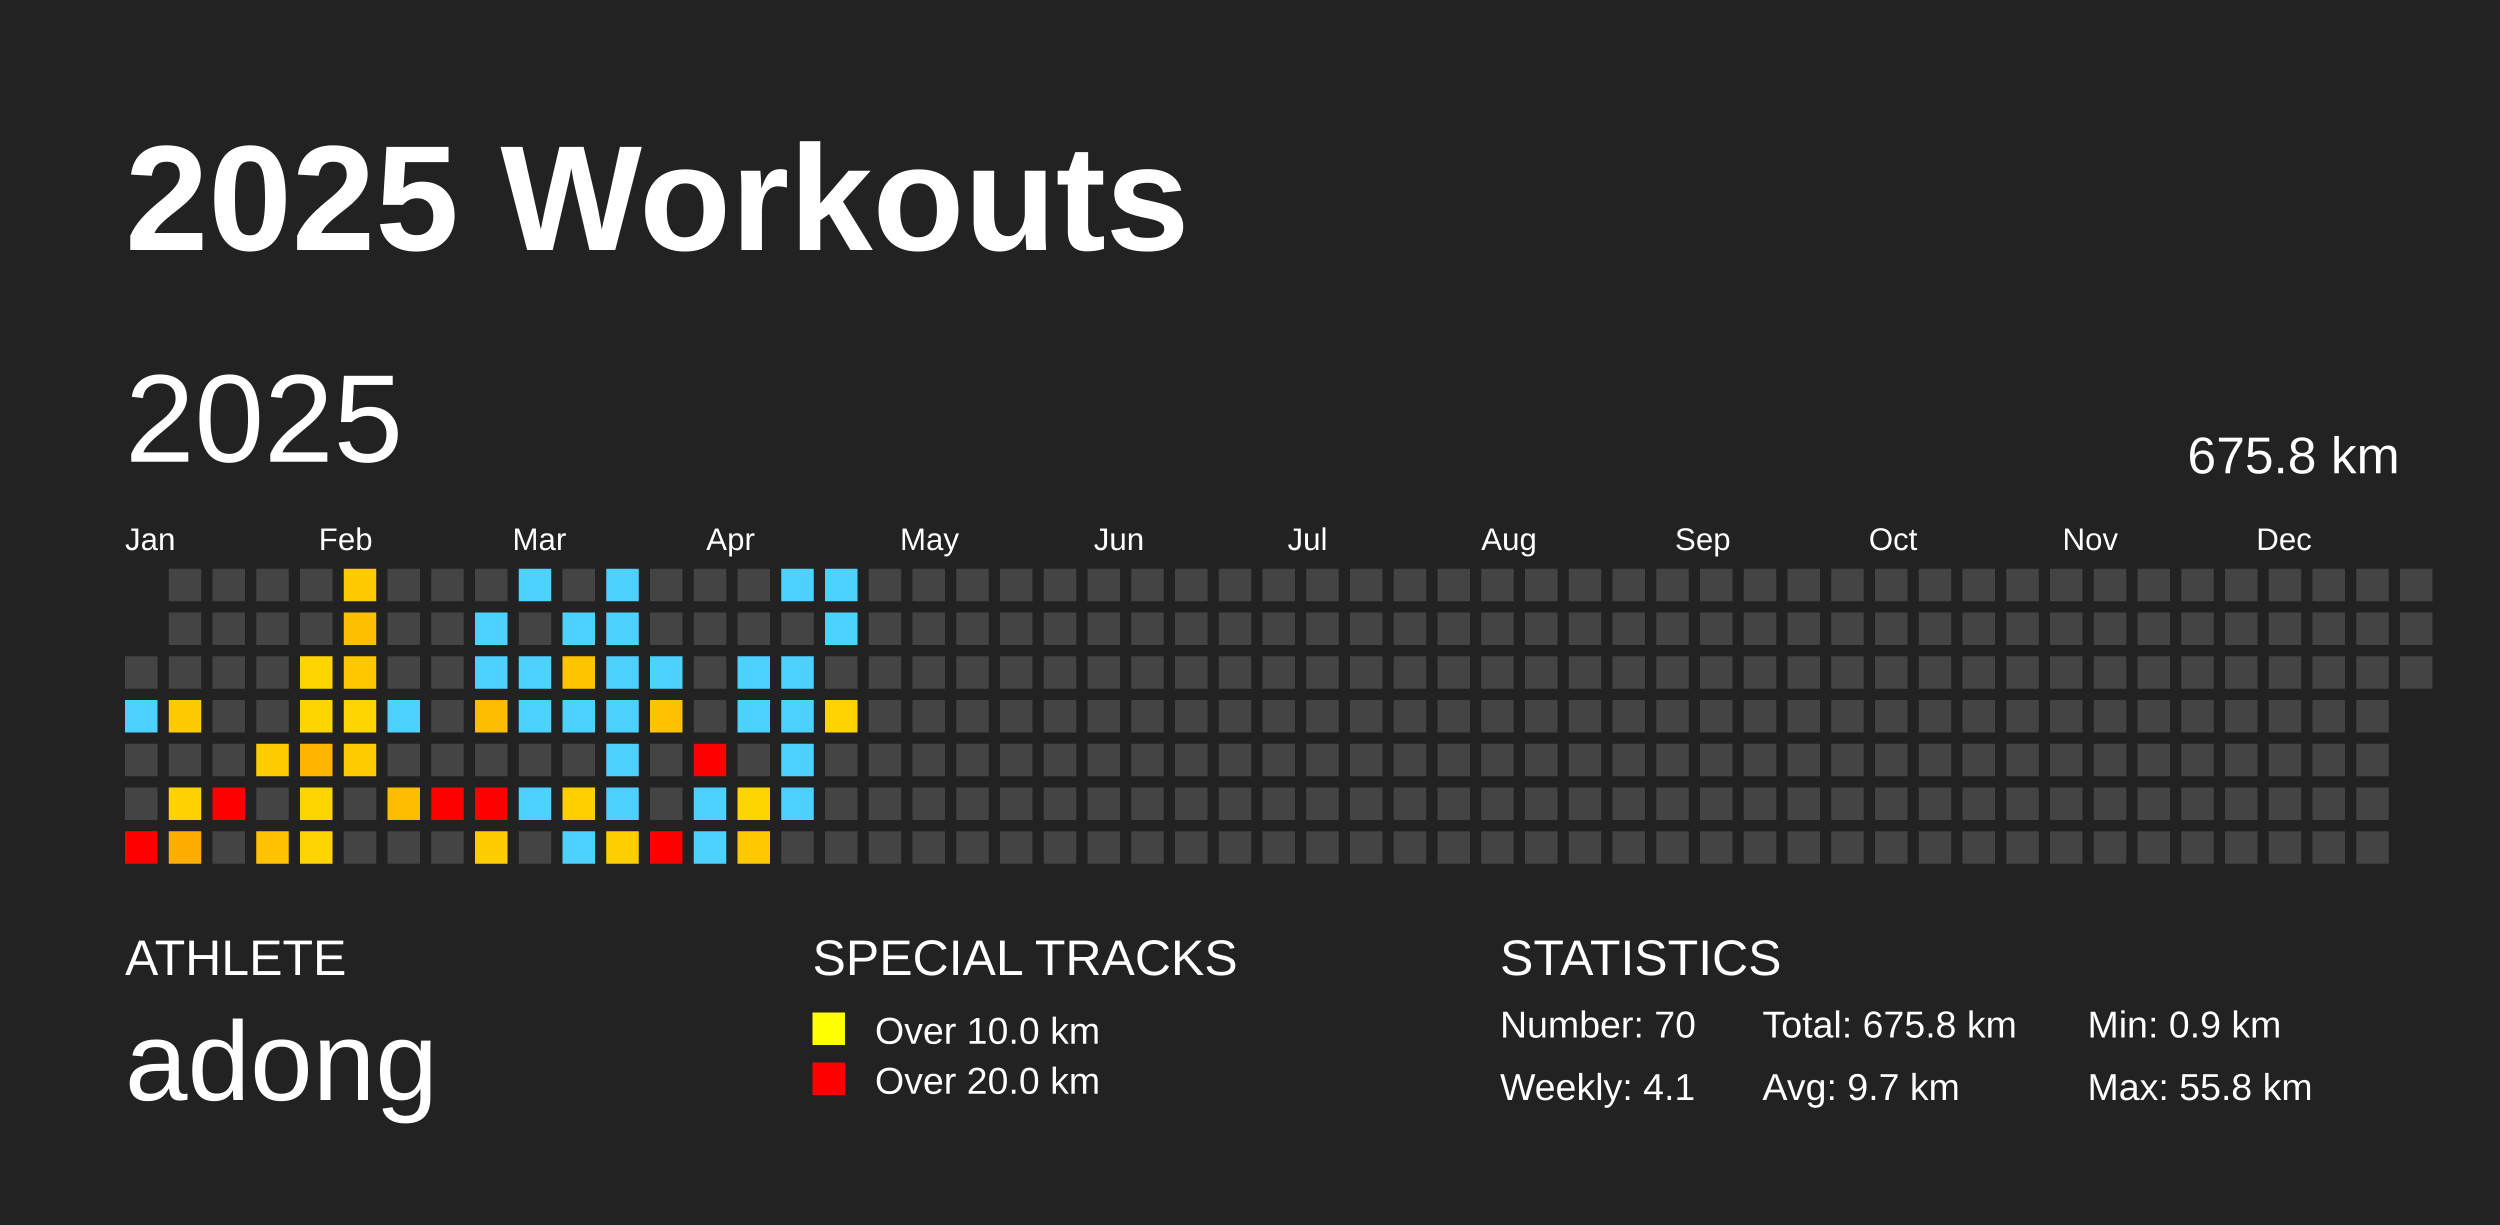
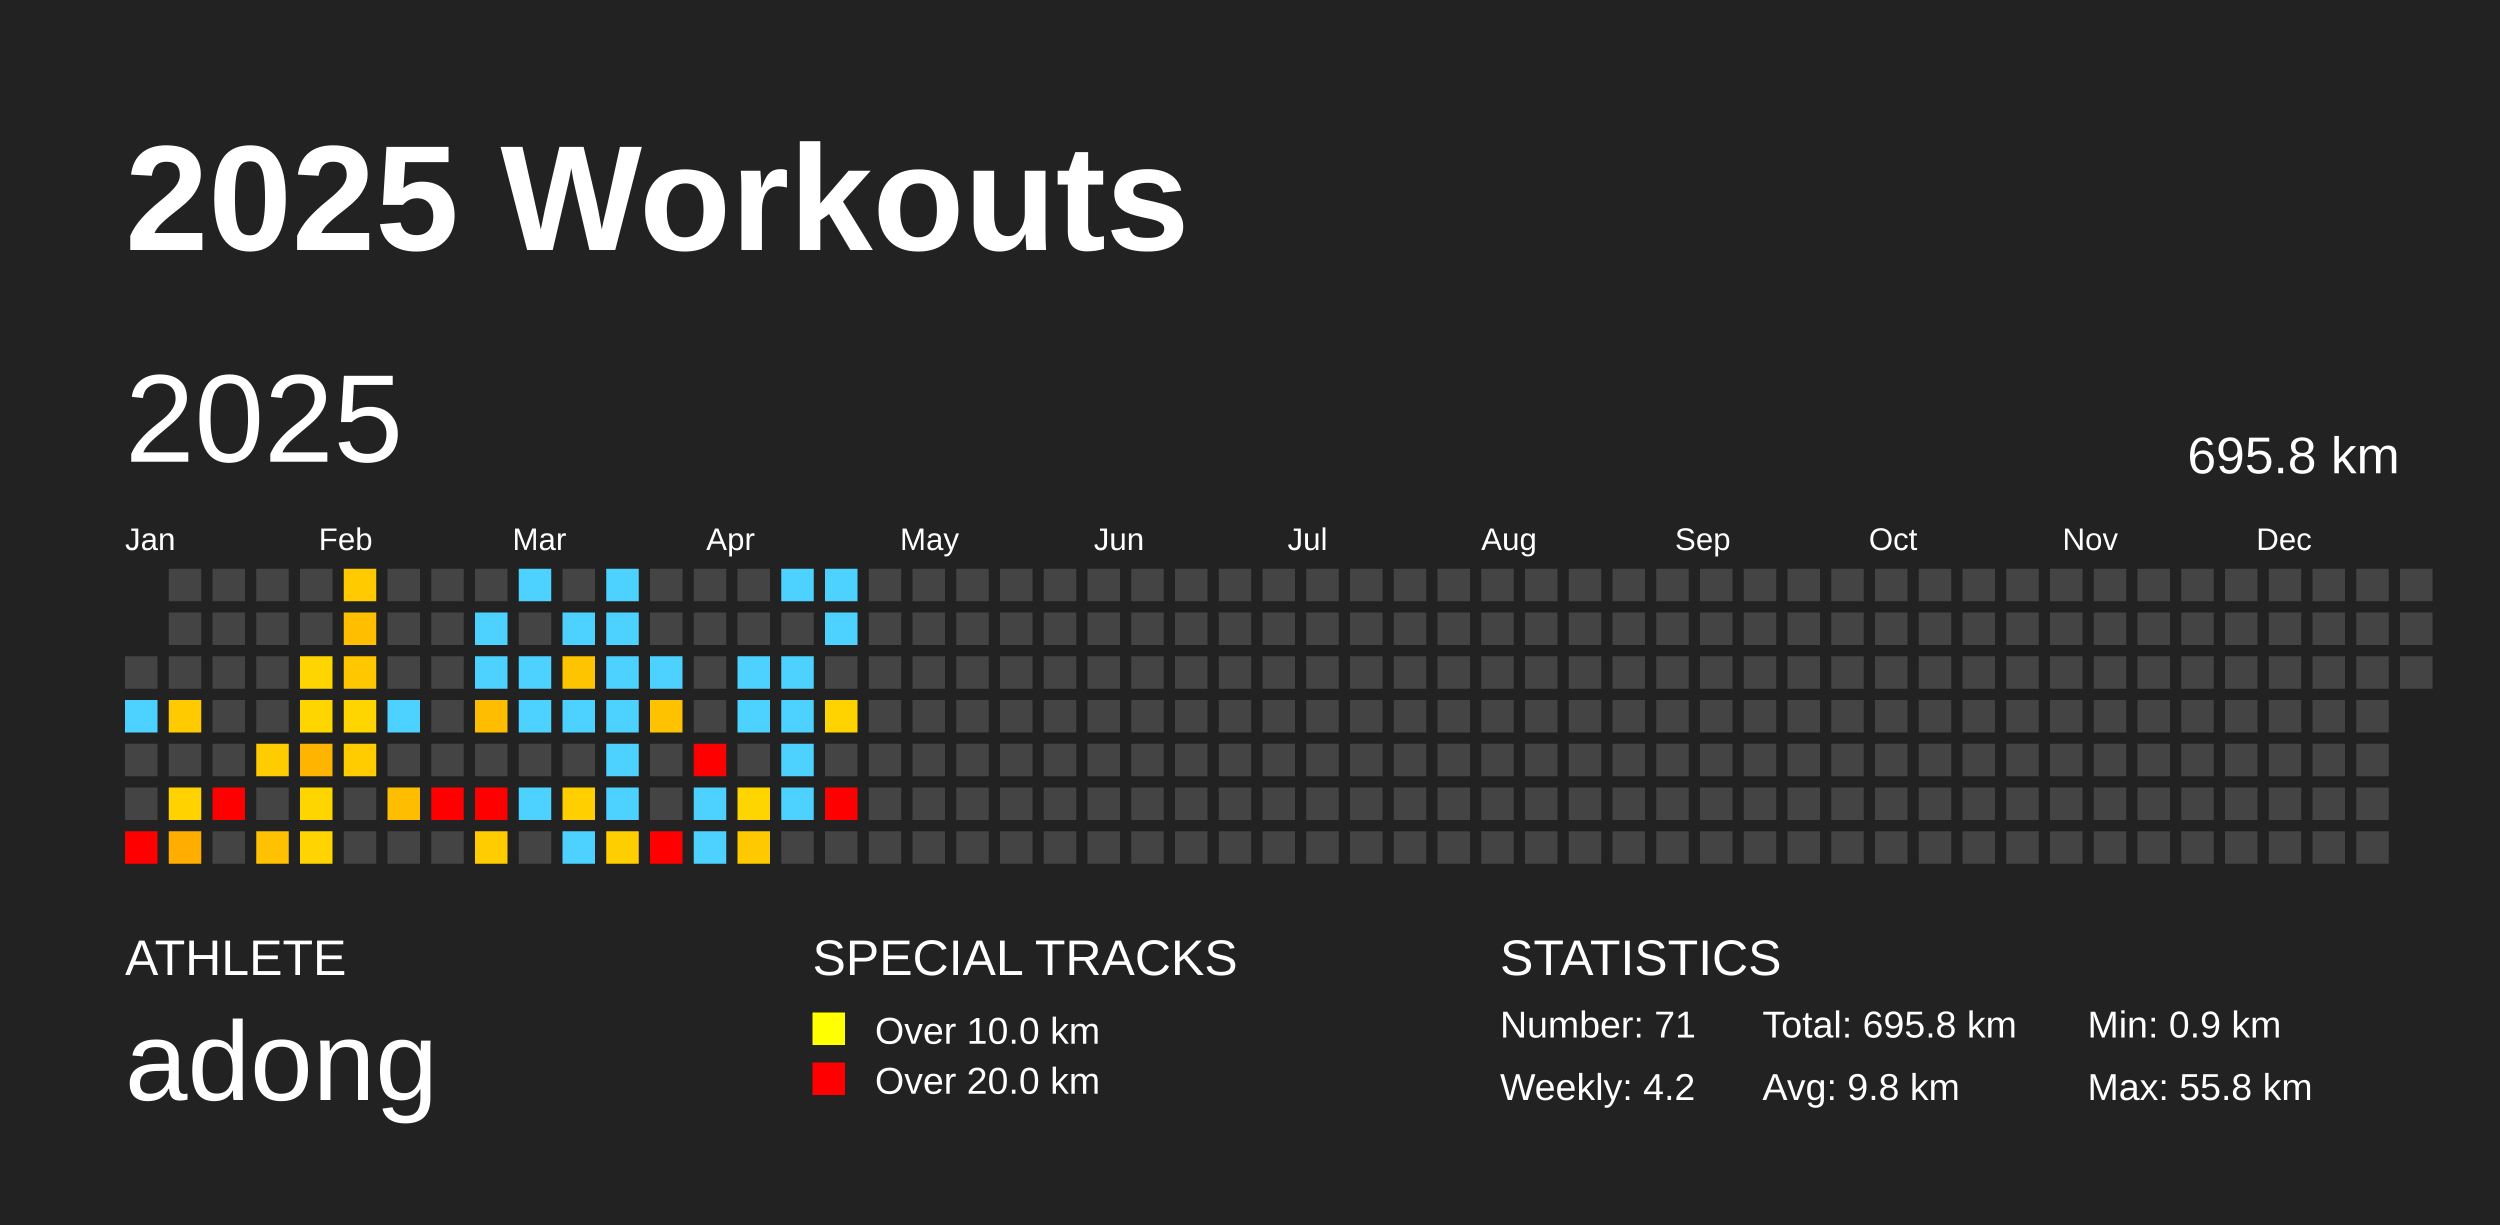
<svg xmlns="http://www.w3.org/2000/svg" baseProfile="full" height="98mm" version="1.1" viewBox="0,0,200,98" width="200mm">
  <defs />
  <rect fill="#222222" height="98" width="200" x="0" y="0" />
  <text fill="#FFFFFF" style="font-size:12px; font-family:Arial; font-weight:bold;" x="10" y="20">2025 Workouts</text>
  <text fill="#FFFFFF" style="font-size:4px; font-family:Arial" x="10" y="78">ATHLETE</text>
  <text fill="#FFFFFF" style="font-size:9px; font-family:Arial" x="10" y="88">adong</text>
  <text fill="#FFFFFF" style="font-size:4px; font-family:Arial" x="65" y="78">SPECIAL TRACKS</text>
  <rect fill="yellow" height="2.6" width="2.6" x="65" y="81" />
  <text fill="#FFFFFF" style="font-size:3px; font-family:Arial" x="70" y="83.5">Over 10.0 km</text>
  <rect fill="red" height="2.6" width="2.6" x="65" y="85" />
  <text fill="#FFFFFF" style="font-size:3px; font-family:Arial" x="70" y="87.5">Over 20.0 km</text>
  <text fill="#FFFFFF" style="font-size:4px; font-family:Arial" x="120" y="78">STATISTICS</text>
-   <text fill="#FFFFFF" style="font-size:3px; font-family:Arial" x="120" y="83">Number: 70</text>
-   <text fill="#FFFFFF" style="font-size:3px; font-family:Arial" x="120" y="88">Weekly: 4.1</text>
-   <text fill="#FFFFFF" style="font-size:3px; font-family:Arial" x="141" y="83">Total: 675.8 km</text>
-   <text fill="#FFFFFF" style="font-size:3px; font-family:Arial" x="141" y="88">Avg: 9.7 km</text>
+   <text fill="#FFFFFF" style="font-size:3px; font-family:Arial" x="120" y="83">Number: 71</text>
+   <text fill="#FFFFFF" style="font-size:3px; font-family:Arial" x="120" y="88">Weekly: 4.2</text>
+   <text fill="#FFFFFF" style="font-size:3px; font-family:Arial" x="141" y="83">Total: 695.8 km</text>
+   <text fill="#FFFFFF" style="font-size:3px; font-family:Arial" x="141" y="88">Avg: 9.8 km</text>
  <text fill="#FFFFFF" style="font-size:3px; font-family:Arial" x="167" y="83">Min: 0.9 km</text>
  <text fill="#FFFFFF" style="font-size:3px; font-family:Arial" x="167" y="88">Max: 55.8 km</text>
  <text dominant-baseline="hanging" fill="#FFFFFF" style="font-size:10.0px; font-family:Arial;" x="10" y="30">2025</text>
-   <text dominant-baseline="hanging" fill="#FFFFFF" style="font-size:4.125px; font-family:Arial;" x="175" y="35">675.8 km</text>
+   <text dominant-baseline="hanging" fill="#FFFFFF" style="font-size:4.125px; font-family:Arial;" x="175" y="35">695.8 km</text>
  <text fill="#FFFFFF" style="font-size:2.5px; font-family:Arial" x="10.0" y="44">Jan</text>
  <text fill="#FFFFFF" style="font-size:2.5px; font-family:Arial" x="25.5" y="44">Feb</text>
  <text fill="#FFFFFF" style="font-size:2.5px; font-family:Arial" x="41.0" y="44">Mar</text>
  <text fill="#FFFFFF" style="font-size:2.5px; font-family:Arial" x="56.5" y="44">Apr</text>
  <text fill="#FFFFFF" style="font-size:2.5px; font-family:Arial" x="72.0" y="44">May</text>
  <text fill="#FFFFFF" style="font-size:2.5px; font-family:Arial" x="87.5" y="44">Jun</text>
  <text fill="#FFFFFF" style="font-size:2.5px; font-family:Arial" x="103.0" y="44">Jul</text>
  <text fill="#FFFFFF" style="font-size:2.5px; font-family:Arial" x="118.5" y="44">Aug</text>
  <text fill="#FFFFFF" style="font-size:2.5px; font-family:Arial" x="134.0" y="44">Sep</text>
  <text fill="#FFFFFF" style="font-size:2.5px; font-family:Arial" x="149.5" y="44">Oct</text>
  <text fill="#FFFFFF" style="font-size:2.5px; font-family:Arial" x="165.0" y="44">Nov</text>
  <text fill="#FFFFFF" style="font-size:2.5px; font-family:Arial" x="180.5" y="44">Dec</text>
  <rect fill="#444444" height="2.6" width="2.6" x="10.0" y="52.5" />
  <rect fill="#4dd2ff" height="2.6" width="2.6" x="10.0" y="56.0" />
  <rect fill="#444444" height="2.6" width="2.6" x="10.0" y="59.5" />
  <rect fill="#444444" height="2.6" width="2.6" x="10.0" y="63.0" />
  <rect fill="red" height="2.6" width="2.6" x="10.0" y="66.5" />
  <rect fill="#444444" height="2.6" width="2.6" x="13.5" y="45.5" />
  <rect fill="#444444" height="2.6" width="2.6" x="13.5" y="49.0" />
  <rect fill="#444444" height="2.6" width="2.6" x="13.5" y="52.5" />
  <rect fill="#ffcb00" height="2.6" width="2.6" x="13.5" y="56.0" />
  <rect fill="#444444" height="2.6" width="2.6" x="13.5" y="59.5" />
  <rect fill="#ffd200" height="2.6" width="2.6" x="13.5" y="63.0" />
  <rect fill="#ffae00" height="2.6" width="2.6" x="13.5" y="66.5" />
  <rect fill="#444444" height="2.6" width="2.6" x="17.0" y="45.5" />
  <rect fill="#444444" height="2.6" width="2.6" x="17.0" y="49.0" />
  <rect fill="#444444" height="2.6" width="2.6" x="17.0" y="52.5" />
  <rect fill="#444444" height="2.6" width="2.6" x="17.0" y="56.0" />
  <rect fill="#444444" height="2.6" width="2.6" x="17.0" y="59.5" />
  <rect fill="red" height="2.6" width="2.6" x="17.0" y="63.0" />
  <rect fill="#444444" height="2.6" width="2.6" x="17.0" y="66.5" />
  <rect fill="#444444" height="2.6" width="2.6" x="20.5" y="45.5" />
  <rect fill="#444444" height="2.6" width="2.6" x="20.5" y="49.0" />
  <rect fill="#444444" height="2.6" width="2.6" x="20.5" y="52.5" />
  <rect fill="#444444" height="2.6" width="2.6" x="20.5" y="56.0" />
  <rect fill="#ffcc00" height="2.6" width="2.6" x="20.5" y="59.5" />
  <rect fill="#444444" height="2.6" width="2.6" x="20.5" y="63.0" />
  <rect fill="#ffc100" height="2.6" width="2.6" x="20.5" y="66.5" />
  <rect fill="#444444" height="2.6" width="2.6" x="24.0" y="45.5" />
  <rect fill="#444444" height="2.6" width="2.6" x="24.0" y="49.0" />
  <rect fill="#ffd500" height="2.6" width="2.6" x="24.0" y="52.5" />
  <rect fill="#ffd500" height="2.6" width="2.6" x="24.0" y="56.0" />
  <rect fill="#ffb400" height="2.6" width="2.6" x="24.0" y="59.5" />
  <rect fill="#ffd500" height="2.6" width="2.6" x="24.0" y="63.0" />
  <rect fill="#ffd400" height="2.6" width="2.6" x="24.0" y="66.5" />
  <rect fill="#ffcb00" height="2.6" width="2.6" x="27.5" y="45.5" />
  <rect fill="#ffbe00" height="2.6" width="2.6" x="27.5" y="49.0" />
  <rect fill="#ffc700" height="2.6" width="2.6" x="27.5" y="52.5" />
  <rect fill="#ffd500" height="2.6" width="2.6" x="27.5" y="56.0" />
  <rect fill="#ffcc00" height="2.6" width="2.6" x="27.5" y="59.5" />
  <rect fill="#444444" height="2.6" width="2.6" x="27.5" y="63.0" />
  <rect fill="#444444" height="2.6" width="2.6" x="27.5" y="66.5" />
  <rect fill="#444444" height="2.6" width="2.6" x="31.0" y="45.5" />
  <rect fill="#444444" height="2.6" width="2.6" x="31.0" y="49.0" />
  <rect fill="#444444" height="2.6" width="2.6" x="31.0" y="52.5" />
  <rect fill="#4dd2ff" height="2.6" width="2.6" x="31.0" y="56.0" />
  <rect fill="#444444" height="2.6" width="2.6" x="31.0" y="59.5" />
  <rect fill="#ffbd00" height="2.6" width="2.6" x="31.0" y="63.0" />
  <rect fill="#444444" height="2.6" width="2.6" x="31.0" y="66.5" />
  <rect fill="#444444" height="2.6" width="2.6" x="34.5" y="45.5" />
  <rect fill="#444444" height="2.6" width="2.6" x="34.5" y="49.0" />
  <rect fill="#444444" height="2.6" width="2.6" x="34.5" y="52.5" />
  <rect fill="#444444" height="2.6" width="2.6" x="34.5" y="56.0" />
  <rect fill="#444444" height="2.6" width="2.6" x="34.5" y="59.5" />
  <rect fill="red" height="2.6" width="2.6" x="34.5" y="63.0" />
  <rect fill="#444444" height="2.6" width="2.6" x="34.5" y="66.5" />
  <rect fill="#444444" height="2.6" width="2.6" x="38.0" y="45.5" />
  <rect fill="#4dd2ff" height="2.6" width="2.6" x="38.0" y="49.0" />
  <rect fill="#4dd2ff" height="2.6" width="2.6" x="38.0" y="52.5" />
  <rect fill="#ffbd00" height="2.6" width="2.6" x="38.0" y="56.0" />
  <rect fill="#444444" height="2.6" width="2.6" x="38.0" y="59.5" />
  <rect fill="red" height="2.6" width="2.6" x="38.0" y="63.0" />
  <rect fill="#ffcc00" height="2.6" width="2.6" x="38.0" y="66.5" />
  <rect fill="#4dd2ff" height="2.6" width="2.6" x="41.5" y="45.5" />
  <rect fill="#444444" height="2.6" width="2.6" x="41.5" y="49.0" />
  <rect fill="#4dd2ff" height="2.6" width="2.6" x="41.5" y="52.5" />
  <rect fill="#4dd2ff" height="2.6" width="2.6" x="41.5" y="56.0" />
  <rect fill="#444444" height="2.6" width="2.6" x="41.5" y="59.5" />
  <rect fill="#4dd2ff" height="2.6" width="2.6" x="41.5" y="63.0" />
  <rect fill="#444444" height="2.6" width="2.6" x="41.5" y="66.5" />
  <rect fill="#444444" height="2.6" width="2.6" x="45.0" y="45.5" />
  <rect fill="#4dd2ff" height="2.6" width="2.6" x="45.0" y="49.0" />
  <rect fill="#ffc400" height="2.6" width="2.6" x="45.0" y="52.5" />
  <rect fill="#4dd2ff" height="2.6" width="2.6" x="45.0" y="56.0" />
  <rect fill="#444444" height="2.6" width="2.6" x="45.0" y="59.5" />
  <rect fill="#ffcf00" height="2.6" width="2.6" x="45.0" y="63.0" />
  <rect fill="#4dd2ff" height="2.6" width="2.6" x="45.0" y="66.5" />
  <rect fill="#4dd2ff" height="2.6" width="2.6" x="48.5" y="45.5" />
  <rect fill="#4dd2ff" height="2.6" width="2.6" x="48.5" y="49.0" />
  <rect fill="#4dd2ff" height="2.6" width="2.6" x="48.5" y="52.5" />
  <rect fill="#4dd2ff" height="2.6" width="2.6" x="48.5" y="56.0" />
  <rect fill="#4dd2ff" height="2.6" width="2.6" x="48.5" y="59.5" />
  <rect fill="#4dd2ff" height="2.6" width="2.6" x="48.5" y="63.0" />
  <rect fill="#ffce00" height="2.6" width="2.6" x="48.5" y="66.5" />
  <rect fill="#444444" height="2.6" width="2.6" x="52.0" y="45.5" />
  <rect fill="#444444" height="2.6" width="2.6" x="52.0" y="49.0" />
  <rect fill="#4dd2ff" height="2.6" width="2.6" x="52.0" y="52.5" />
  <rect fill="#ffc200" height="2.6" width="2.6" x="52.0" y="56.0" />
  <rect fill="#444444" height="2.6" width="2.6" x="52.0" y="59.5" />
  <rect fill="#444444" height="2.6" width="2.6" x="52.0" y="63.0" />
  <rect fill="red" height="2.6" width="2.6" x="52.0" y="66.5" />
  <rect fill="#444444" height="2.6" width="2.6" x="55.5" y="45.5" />
  <rect fill="#444444" height="2.6" width="2.6" x="55.5" y="49.0" />
  <rect fill="#444444" height="2.6" width="2.6" x="55.5" y="52.5" />
  <rect fill="#444444" height="2.6" width="2.6" x="55.5" y="56.0" />
  <rect fill="red" height="2.6" width="2.6" x="55.5" y="59.5" />
  <rect fill="#4dd2ff" height="2.6" width="2.6" x="55.5" y="63.0" />
  <rect fill="#4dd2ff" height="2.6" width="2.6" x="55.5" y="66.5" />
  <rect fill="#444444" height="2.6" width="2.6" x="59.0" y="45.5" />
  <rect fill="#444444" height="2.6" width="2.6" x="59.0" y="49.0" />
  <rect fill="#4dd2ff" height="2.6" width="2.6" x="59.0" y="52.5" />
  <rect fill="#4dd2ff" height="2.6" width="2.6" x="59.0" y="56.0" />
  <rect fill="#444444" height="2.6" width="2.6" x="59.0" y="59.5" />
  <rect fill="#ffd500" height="2.6" width="2.6" x="59.0" y="63.0" />
  <rect fill="#ffc900" height="2.6" width="2.6" x="59.0" y="66.5" />
  <rect fill="#4dd2ff" height="2.6" width="2.6" x="62.5" y="45.5" />
  <rect fill="#444444" height="2.6" width="2.6" x="62.5" y="49.0" />
  <rect fill="#4dd2ff" height="2.6" width="2.6" x="62.5" y="52.5" />
  <rect fill="#4dd2ff" height="2.6" width="2.6" x="62.5" y="56.0" />
  <rect fill="#4dd2ff" height="2.6" width="2.6" x="62.5" y="59.5" />
  <rect fill="#4dd2ff" height="2.6" width="2.6" x="62.5" y="63.0" />
  <rect fill="#444444" height="2.6" width="2.6" x="62.5" y="66.5" />
  <rect fill="#4dd2ff" height="2.6" width="2.6" x="66.0" y="45.5" />
  <rect fill="#4dd2ff" height="2.6" width="2.6" x="66.0" y="49.0" />
  <rect fill="#444444" height="2.6" width="2.6" x="66.0" y="52.5" />
  <rect fill="#ffd300" height="2.6" width="2.6" x="66.0" y="56.0" />
  <rect fill="#444444" height="2.6" width="2.6" x="66.0" y="59.5" />
-   <rect fill="#444444" height="2.6" width="2.6" x="66.0" y="63.0" />
+   <rect fill="red" height="2.6" width="2.6" x="66.0" y="63.0" />
  <rect fill="#444444" height="2.6" width="2.6" x="66.0" y="66.5" />
  <rect fill="#444444" height="2.6" width="2.6" x="69.5" y="45.5" />
  <rect fill="#444444" height="2.6" width="2.6" x="69.5" y="49.0" />
  <rect fill="#444444" height="2.6" width="2.6" x="69.5" y="52.5" />
  <rect fill="#444444" height="2.6" width="2.6" x="69.5" y="56.0" />
  <rect fill="#444444" height="2.6" width="2.6" x="69.5" y="59.5" />
  <rect fill="#444444" height="2.6" width="2.6" x="69.5" y="63.0" />
  <rect fill="#444444" height="2.6" width="2.6" x="69.5" y="66.5" />
  <rect fill="#444444" height="2.6" width="2.6" x="73.0" y="45.5" />
  <rect fill="#444444" height="2.6" width="2.6" x="73.0" y="49.0" />
  <rect fill="#444444" height="2.6" width="2.6" x="73.0" y="52.5" />
  <rect fill="#444444" height="2.6" width="2.6" x="73.0" y="56.0" />
  <rect fill="#444444" height="2.6" width="2.6" x="73.0" y="59.5" />
  <rect fill="#444444" height="2.6" width="2.6" x="73.0" y="63.0" />
  <rect fill="#444444" height="2.6" width="2.6" x="73.0" y="66.5" />
  <rect fill="#444444" height="2.6" width="2.6" x="76.5" y="45.5" />
  <rect fill="#444444" height="2.6" width="2.6" x="76.5" y="49.0" />
  <rect fill="#444444" height="2.6" width="2.6" x="76.5" y="52.5" />
  <rect fill="#444444" height="2.6" width="2.6" x="76.5" y="56.0" />
  <rect fill="#444444" height="2.6" width="2.6" x="76.5" y="59.5" />
  <rect fill="#444444" height="2.6" width="2.6" x="76.5" y="63.0" />
  <rect fill="#444444" height="2.6" width="2.6" x="76.5" y="66.5" />
  <rect fill="#444444" height="2.6" width="2.6" x="80.0" y="45.5" />
  <rect fill="#444444" height="2.6" width="2.6" x="80.0" y="49.0" />
  <rect fill="#444444" height="2.6" width="2.6" x="80.0" y="52.5" />
  <rect fill="#444444" height="2.6" width="2.6" x="80.0" y="56.0" />
  <rect fill="#444444" height="2.6" width="2.6" x="80.0" y="59.5" />
  <rect fill="#444444" height="2.6" width="2.6" x="80.0" y="63.0" />
  <rect fill="#444444" height="2.6" width="2.6" x="80.0" y="66.5" />
  <rect fill="#444444" height="2.6" width="2.6" x="83.5" y="45.5" />
  <rect fill="#444444" height="2.6" width="2.6" x="83.5" y="49.0" />
  <rect fill="#444444" height="2.6" width="2.6" x="83.5" y="52.5" />
  <rect fill="#444444" height="2.6" width="2.6" x="83.5" y="56.0" />
  <rect fill="#444444" height="2.6" width="2.6" x="83.5" y="59.5" />
  <rect fill="#444444" height="2.6" width="2.6" x="83.5" y="63.0" />
  <rect fill="#444444" height="2.6" width="2.6" x="83.5" y="66.5" />
  <rect fill="#444444" height="2.6" width="2.6" x="87.0" y="45.5" />
  <rect fill="#444444" height="2.6" width="2.6" x="87.0" y="49.0" />
  <rect fill="#444444" height="2.6" width="2.6" x="87.0" y="52.5" />
  <rect fill="#444444" height="2.6" width="2.6" x="87.0" y="56.0" />
  <rect fill="#444444" height="2.6" width="2.6" x="87.0" y="59.5" />
  <rect fill="#444444" height="2.6" width="2.6" x="87.0" y="63.0" />
  <rect fill="#444444" height="2.6" width="2.6" x="87.0" y="66.5" />
  <rect fill="#444444" height="2.6" width="2.6" x="90.5" y="45.5" />
  <rect fill="#444444" height="2.6" width="2.6" x="90.5" y="49.0" />
  <rect fill="#444444" height="2.6" width="2.6" x="90.5" y="52.5" />
  <rect fill="#444444" height="2.6" width="2.6" x="90.5" y="56.0" />
  <rect fill="#444444" height="2.6" width="2.6" x="90.5" y="59.5" />
  <rect fill="#444444" height="2.6" width="2.6" x="90.5" y="63.0" />
  <rect fill="#444444" height="2.6" width="2.6" x="90.5" y="66.5" />
  <rect fill="#444444" height="2.6" width="2.6" x="94.0" y="45.5" />
  <rect fill="#444444" height="2.6" width="2.6" x="94.0" y="49.0" />
  <rect fill="#444444" height="2.6" width="2.6" x="94.0" y="52.5" />
  <rect fill="#444444" height="2.6" width="2.6" x="94.0" y="56.0" />
  <rect fill="#444444" height="2.6" width="2.6" x="94.0" y="59.5" />
  <rect fill="#444444" height="2.6" width="2.6" x="94.0" y="63.0" />
  <rect fill="#444444" height="2.6" width="2.6" x="94.0" y="66.5" />
  <rect fill="#444444" height="2.6" width="2.6" x="97.5" y="45.5" />
  <rect fill="#444444" height="2.6" width="2.6" x="97.5" y="49.0" />
  <rect fill="#444444" height="2.6" width="2.6" x="97.5" y="52.5" />
  <rect fill="#444444" height="2.6" width="2.6" x="97.5" y="56.0" />
  <rect fill="#444444" height="2.6" width="2.6" x="97.5" y="59.5" />
  <rect fill="#444444" height="2.6" width="2.6" x="97.5" y="63.0" />
  <rect fill="#444444" height="2.6" width="2.6" x="97.5" y="66.5" />
  <rect fill="#444444" height="2.6" width="2.6" x="101.0" y="45.5" />
  <rect fill="#444444" height="2.6" width="2.6" x="101.0" y="49.0" />
  <rect fill="#444444" height="2.6" width="2.6" x="101.0" y="52.5" />
  <rect fill="#444444" height="2.6" width="2.6" x="101.0" y="56.0" />
  <rect fill="#444444" height="2.6" width="2.6" x="101.0" y="59.5" />
  <rect fill="#444444" height="2.6" width="2.6" x="101.0" y="63.0" />
  <rect fill="#444444" height="2.6" width="2.6" x="101.0" y="66.5" />
  <rect fill="#444444" height="2.6" width="2.6" x="104.5" y="45.5" />
  <rect fill="#444444" height="2.6" width="2.6" x="104.5" y="49.0" />
  <rect fill="#444444" height="2.6" width="2.6" x="104.5" y="52.5" />
  <rect fill="#444444" height="2.6" width="2.6" x="104.5" y="56.0" />
  <rect fill="#444444" height="2.6" width="2.6" x="104.5" y="59.5" />
  <rect fill="#444444" height="2.6" width="2.6" x="104.5" y="63.0" />
  <rect fill="#444444" height="2.6" width="2.6" x="104.5" y="66.5" />
  <rect fill="#444444" height="2.6" width="2.6" x="108.0" y="45.5" />
  <rect fill="#444444" height="2.6" width="2.6" x="108.0" y="49.0" />
  <rect fill="#444444" height="2.6" width="2.6" x="108.0" y="52.5" />
  <rect fill="#444444" height="2.6" width="2.6" x="108.0" y="56.0" />
  <rect fill="#444444" height="2.6" width="2.6" x="108.0" y="59.5" />
  <rect fill="#444444" height="2.6" width="2.6" x="108.0" y="63.0" />
  <rect fill="#444444" height="2.6" width="2.6" x="108.0" y="66.5" />
  <rect fill="#444444" height="2.6" width="2.6" x="111.5" y="45.5" />
  <rect fill="#444444" height="2.6" width="2.6" x="111.5" y="49.0" />
  <rect fill="#444444" height="2.6" width="2.6" x="111.5" y="52.5" />
  <rect fill="#444444" height="2.6" width="2.6" x="111.5" y="56.0" />
  <rect fill="#444444" height="2.6" width="2.6" x="111.5" y="59.5" />
  <rect fill="#444444" height="2.6" width="2.6" x="111.5" y="63.0" />
  <rect fill="#444444" height="2.6" width="2.6" x="111.5" y="66.5" />
  <rect fill="#444444" height="2.6" width="2.6" x="115.0" y="45.5" />
  <rect fill="#444444" height="2.6" width="2.6" x="115.0" y="49.0" />
  <rect fill="#444444" height="2.6" width="2.6" x="115.0" y="52.5" />
  <rect fill="#444444" height="2.6" width="2.6" x="115.0" y="56.0" />
  <rect fill="#444444" height="2.6" width="2.6" x="115.0" y="59.5" />
  <rect fill="#444444" height="2.6" width="2.6" x="115.0" y="63.0" />
  <rect fill="#444444" height="2.6" width="2.6" x="115.0" y="66.5" />
  <rect fill="#444444" height="2.6" width="2.6" x="118.5" y="45.5" />
  <rect fill="#444444" height="2.6" width="2.6" x="118.5" y="49.0" />
  <rect fill="#444444" height="2.6" width="2.6" x="118.5" y="52.5" />
  <rect fill="#444444" height="2.6" width="2.6" x="118.5" y="56.0" />
  <rect fill="#444444" height="2.6" width="2.6" x="118.5" y="59.5" />
  <rect fill="#444444" height="2.6" width="2.6" x="118.5" y="63.0" />
  <rect fill="#444444" height="2.6" width="2.6" x="118.5" y="66.5" />
  <rect fill="#444444" height="2.6" width="2.6" x="122.0" y="45.5" />
  <rect fill="#444444" height="2.6" width="2.6" x="122.0" y="49.0" />
  <rect fill="#444444" height="2.6" width="2.6" x="122.0" y="52.5" />
  <rect fill="#444444" height="2.6" width="2.6" x="122.0" y="56.0" />
  <rect fill="#444444" height="2.6" width="2.6" x="122.0" y="59.5" />
  <rect fill="#444444" height="2.6" width="2.6" x="122.0" y="63.0" />
  <rect fill="#444444" height="2.6" width="2.6" x="122.0" y="66.5" />
  <rect fill="#444444" height="2.6" width="2.6" x="125.5" y="45.5" />
  <rect fill="#444444" height="2.6" width="2.6" x="125.5" y="49.0" />
  <rect fill="#444444" height="2.6" width="2.6" x="125.5" y="52.5" />
  <rect fill="#444444" height="2.6" width="2.6" x="125.5" y="56.0" />
  <rect fill="#444444" height="2.6" width="2.6" x="125.5" y="59.5" />
  <rect fill="#444444" height="2.6" width="2.6" x="125.5" y="63.0" />
  <rect fill="#444444" height="2.6" width="2.6" x="125.5" y="66.5" />
  <rect fill="#444444" height="2.6" width="2.6" x="129.0" y="45.5" />
  <rect fill="#444444" height="2.6" width="2.6" x="129.0" y="49.0" />
  <rect fill="#444444" height="2.6" width="2.6" x="129.0" y="52.5" />
  <rect fill="#444444" height="2.6" width="2.6" x="129.0" y="56.0" />
  <rect fill="#444444" height="2.6" width="2.6" x="129.0" y="59.5" />
  <rect fill="#444444" height="2.6" width="2.6" x="129.0" y="63.0" />
  <rect fill="#444444" height="2.6" width="2.6" x="129.0" y="66.5" />
  <rect fill="#444444" height="2.6" width="2.6" x="132.5" y="45.5" />
  <rect fill="#444444" height="2.6" width="2.6" x="132.5" y="49.0" />
  <rect fill="#444444" height="2.6" width="2.6" x="132.5" y="52.5" />
  <rect fill="#444444" height="2.6" width="2.6" x="132.5" y="56.0" />
  <rect fill="#444444" height="2.6" width="2.6" x="132.5" y="59.5" />
  <rect fill="#444444" height="2.6" width="2.6" x="132.5" y="63.0" />
  <rect fill="#444444" height="2.6" width="2.6" x="132.5" y="66.5" />
  <rect fill="#444444" height="2.6" width="2.6" x="136.0" y="45.5" />
  <rect fill="#444444" height="2.6" width="2.6" x="136.0" y="49.0" />
  <rect fill="#444444" height="2.6" width="2.6" x="136.0" y="52.5" />
  <rect fill="#444444" height="2.6" width="2.6" x="136.0" y="56.0" />
  <rect fill="#444444" height="2.6" width="2.6" x="136.0" y="59.5" />
  <rect fill="#444444" height="2.6" width="2.6" x="136.0" y="63.0" />
  <rect fill="#444444" height="2.6" width="2.6" x="136.0" y="66.5" />
  <rect fill="#444444" height="2.6" width="2.6" x="139.5" y="45.5" />
  <rect fill="#444444" height="2.6" width="2.6" x="139.5" y="49.0" />
  <rect fill="#444444" height="2.6" width="2.6" x="139.5" y="52.5" />
  <rect fill="#444444" height="2.6" width="2.6" x="139.5" y="56.0" />
  <rect fill="#444444" height="2.6" width="2.6" x="139.5" y="59.5" />
  <rect fill="#444444" height="2.6" width="2.6" x="139.5" y="63.0" />
  <rect fill="#444444" height="2.6" width="2.6" x="139.5" y="66.5" />
  <rect fill="#444444" height="2.6" width="2.6" x="143.0" y="45.5" />
  <rect fill="#444444" height="2.6" width="2.6" x="143.0" y="49.0" />
  <rect fill="#444444" height="2.6" width="2.6" x="143.0" y="52.5" />
  <rect fill="#444444" height="2.6" width="2.6" x="143.0" y="56.0" />
  <rect fill="#444444" height="2.6" width="2.6" x="143.0" y="59.5" />
  <rect fill="#444444" height="2.6" width="2.6" x="143.0" y="63.0" />
  <rect fill="#444444" height="2.6" width="2.6" x="143.0" y="66.5" />
  <rect fill="#444444" height="2.6" width="2.6" x="146.5" y="45.5" />
  <rect fill="#444444" height="2.6" width="2.6" x="146.5" y="49.0" />
  <rect fill="#444444" height="2.6" width="2.6" x="146.5" y="52.5" />
  <rect fill="#444444" height="2.6" width="2.6" x="146.5" y="56.0" />
  <rect fill="#444444" height="2.6" width="2.6" x="146.5" y="59.5" />
  <rect fill="#444444" height="2.6" width="2.6" x="146.5" y="63.0" />
  <rect fill="#444444" height="2.6" width="2.6" x="146.5" y="66.5" />
  <rect fill="#444444" height="2.6" width="2.6" x="150.0" y="45.5" />
  <rect fill="#444444" height="2.6" width="2.6" x="150.0" y="49.0" />
  <rect fill="#444444" height="2.6" width="2.6" x="150.0" y="52.5" />
  <rect fill="#444444" height="2.6" width="2.6" x="150.0" y="56.0" />
  <rect fill="#444444" height="2.6" width="2.6" x="150.0" y="59.5" />
  <rect fill="#444444" height="2.6" width="2.6" x="150.0" y="63.0" />
  <rect fill="#444444" height="2.6" width="2.6" x="150.0" y="66.5" />
  <rect fill="#444444" height="2.6" width="2.6" x="153.5" y="45.5" />
  <rect fill="#444444" height="2.6" width="2.6" x="153.5" y="49.0" />
  <rect fill="#444444" height="2.6" width="2.6" x="153.5" y="52.5" />
  <rect fill="#444444" height="2.6" width="2.6" x="153.5" y="56.0" />
  <rect fill="#444444" height="2.6" width="2.6" x="153.5" y="59.5" />
  <rect fill="#444444" height="2.6" width="2.6" x="153.5" y="63.0" />
  <rect fill="#444444" height="2.6" width="2.6" x="153.5" y="66.5" />
  <rect fill="#444444" height="2.6" width="2.6" x="157.0" y="45.5" />
  <rect fill="#444444" height="2.6" width="2.6" x="157.0" y="49.0" />
  <rect fill="#444444" height="2.6" width="2.6" x="157.0" y="52.5" />
  <rect fill="#444444" height="2.6" width="2.6" x="157.0" y="56.0" />
  <rect fill="#444444" height="2.6" width="2.6" x="157.0" y="59.5" />
  <rect fill="#444444" height="2.6" width="2.6" x="157.0" y="63.0" />
  <rect fill="#444444" height="2.6" width="2.6" x="157.0" y="66.5" />
  <rect fill="#444444" height="2.6" width="2.6" x="160.5" y="45.5" />
  <rect fill="#444444" height="2.6" width="2.6" x="160.5" y="49.0" />
  <rect fill="#444444" height="2.6" width="2.6" x="160.5" y="52.5" />
  <rect fill="#444444" height="2.6" width="2.6" x="160.5" y="56.0" />
  <rect fill="#444444" height="2.6" width="2.6" x="160.5" y="59.5" />
  <rect fill="#444444" height="2.6" width="2.6" x="160.5" y="63.0" />
  <rect fill="#444444" height="2.6" width="2.6" x="160.5" y="66.5" />
  <rect fill="#444444" height="2.6" width="2.6" x="164.0" y="45.5" />
  <rect fill="#444444" height="2.6" width="2.6" x="164.0" y="49.0" />
  <rect fill="#444444" height="2.6" width="2.6" x="164.0" y="52.5" />
  <rect fill="#444444" height="2.6" width="2.6" x="164.0" y="56.0" />
  <rect fill="#444444" height="2.6" width="2.6" x="164.0" y="59.5" />
  <rect fill="#444444" height="2.6" width="2.6" x="164.0" y="63.0" />
  <rect fill="#444444" height="2.6" width="2.6" x="164.0" y="66.5" />
  <rect fill="#444444" height="2.6" width="2.6" x="167.5" y="45.5" />
  <rect fill="#444444" height="2.6" width="2.6" x="167.5" y="49.0" />
  <rect fill="#444444" height="2.6" width="2.6" x="167.5" y="52.5" />
  <rect fill="#444444" height="2.6" width="2.6" x="167.5" y="56.0" />
  <rect fill="#444444" height="2.6" width="2.6" x="167.5" y="59.5" />
  <rect fill="#444444" height="2.6" width="2.6" x="167.5" y="63.0" />
  <rect fill="#444444" height="2.6" width="2.6" x="167.5" y="66.5" />
  <rect fill="#444444" height="2.6" width="2.6" x="171.0" y="45.5" />
  <rect fill="#444444" height="2.6" width="2.6" x="171.0" y="49.0" />
  <rect fill="#444444" height="2.6" width="2.6" x="171.0" y="52.5" />
  <rect fill="#444444" height="2.6" width="2.6" x="171.0" y="56.0" />
  <rect fill="#444444" height="2.6" width="2.6" x="171.0" y="59.5" />
  <rect fill="#444444" height="2.6" width="2.6" x="171.0" y="63.0" />
  <rect fill="#444444" height="2.6" width="2.6" x="171.0" y="66.5" />
  <rect fill="#444444" height="2.6" width="2.6" x="174.5" y="45.5" />
  <rect fill="#444444" height="2.6" width="2.6" x="174.5" y="49.0" />
  <rect fill="#444444" height="2.6" width="2.6" x="174.5" y="52.5" />
  <rect fill="#444444" height="2.6" width="2.6" x="174.5" y="56.0" />
  <rect fill="#444444" height="2.6" width="2.6" x="174.5" y="59.5" />
  <rect fill="#444444" height="2.6" width="2.6" x="174.5" y="63.0" />
  <rect fill="#444444" height="2.6" width="2.6" x="174.5" y="66.5" />
  <rect fill="#444444" height="2.6" width="2.6" x="178.0" y="45.5" />
  <rect fill="#444444" height="2.6" width="2.6" x="178.0" y="49.0" />
  <rect fill="#444444" height="2.6" width="2.6" x="178.0" y="52.5" />
  <rect fill="#444444" height="2.6" width="2.6" x="178.0" y="56.0" />
  <rect fill="#444444" height="2.6" width="2.6" x="178.0" y="59.5" />
  <rect fill="#444444" height="2.6" width="2.6" x="178.0" y="63.0" />
  <rect fill="#444444" height="2.6" width="2.6" x="178.0" y="66.5" />
  <rect fill="#444444" height="2.6" width="2.6" x="181.5" y="45.5" />
  <rect fill="#444444" height="2.6" width="2.6" x="181.5" y="49.0" />
  <rect fill="#444444" height="2.6" width="2.6" x="181.5" y="52.5" />
  <rect fill="#444444" height="2.6" width="2.6" x="181.5" y="56.0" />
  <rect fill="#444444" height="2.6" width="2.6" x="181.5" y="59.5" />
  <rect fill="#444444" height="2.6" width="2.6" x="181.5" y="63.0" />
  <rect fill="#444444" height="2.6" width="2.6" x="181.5" y="66.5" />
  <rect fill="#444444" height="2.6" width="2.6" x="185.0" y="45.5" />
  <rect fill="#444444" height="2.6" width="2.6" x="185.0" y="49.0" />
  <rect fill="#444444" height="2.6" width="2.6" x="185.0" y="52.5" />
  <rect fill="#444444" height="2.6" width="2.6" x="185.0" y="56.0" />
  <rect fill="#444444" height="2.6" width="2.6" x="185.0" y="59.5" />
  <rect fill="#444444" height="2.6" width="2.6" x="185.0" y="63.0" />
  <rect fill="#444444" height="2.6" width="2.6" x="185.0" y="66.5" />
  <rect fill="#444444" height="2.6" width="2.6" x="188.5" y="45.5" />
  <rect fill="#444444" height="2.6" width="2.6" x="188.5" y="49.0" />
  <rect fill="#444444" height="2.6" width="2.6" x="188.5" y="52.5" />
  <rect fill="#444444" height="2.6" width="2.6" x="188.5" y="56.0" />
  <rect fill="#444444" height="2.6" width="2.6" x="188.5" y="59.5" />
  <rect fill="#444444" height="2.6" width="2.6" x="188.5" y="63.0" />
  <rect fill="#444444" height="2.6" width="2.6" x="188.5" y="66.5" />
  <rect fill="#444444" height="2.6" width="2.6" x="192.0" y="45.5" />
  <rect fill="#444444" height="2.6" width="2.6" x="192.0" y="49.0" />
  <rect fill="#444444" height="2.6" width="2.6" x="192.0" y="52.5" />
</svg>
